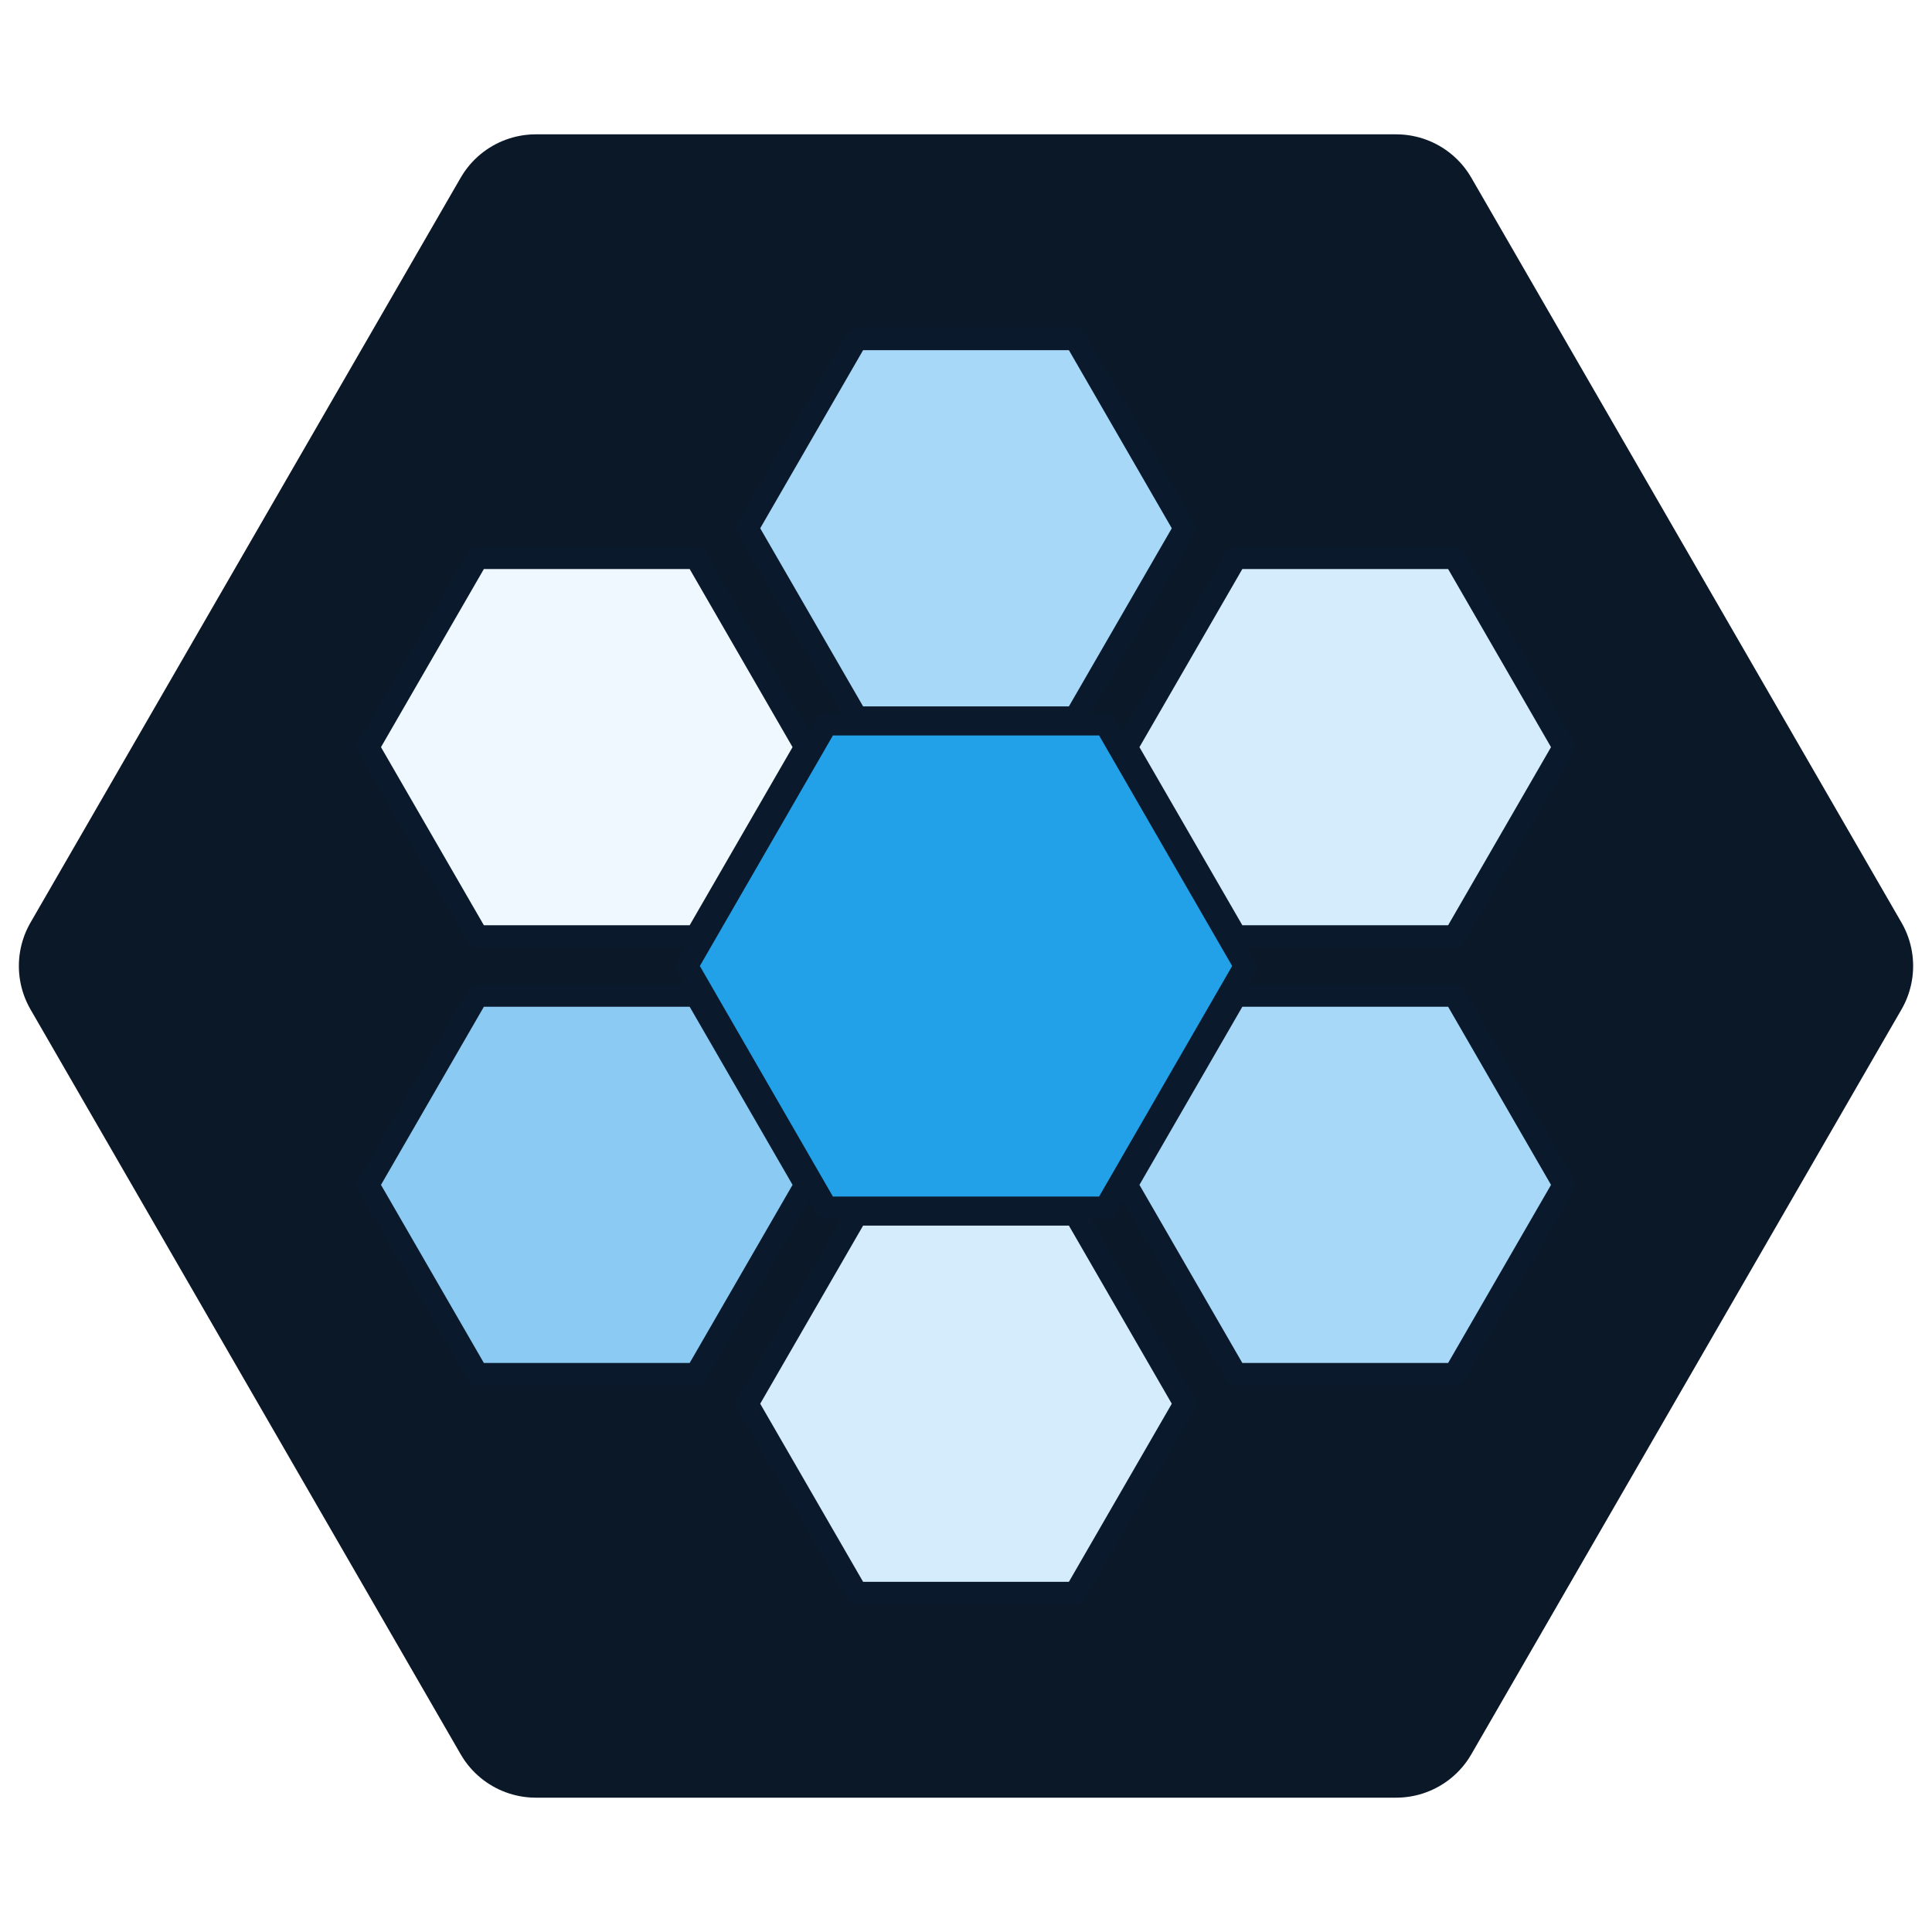
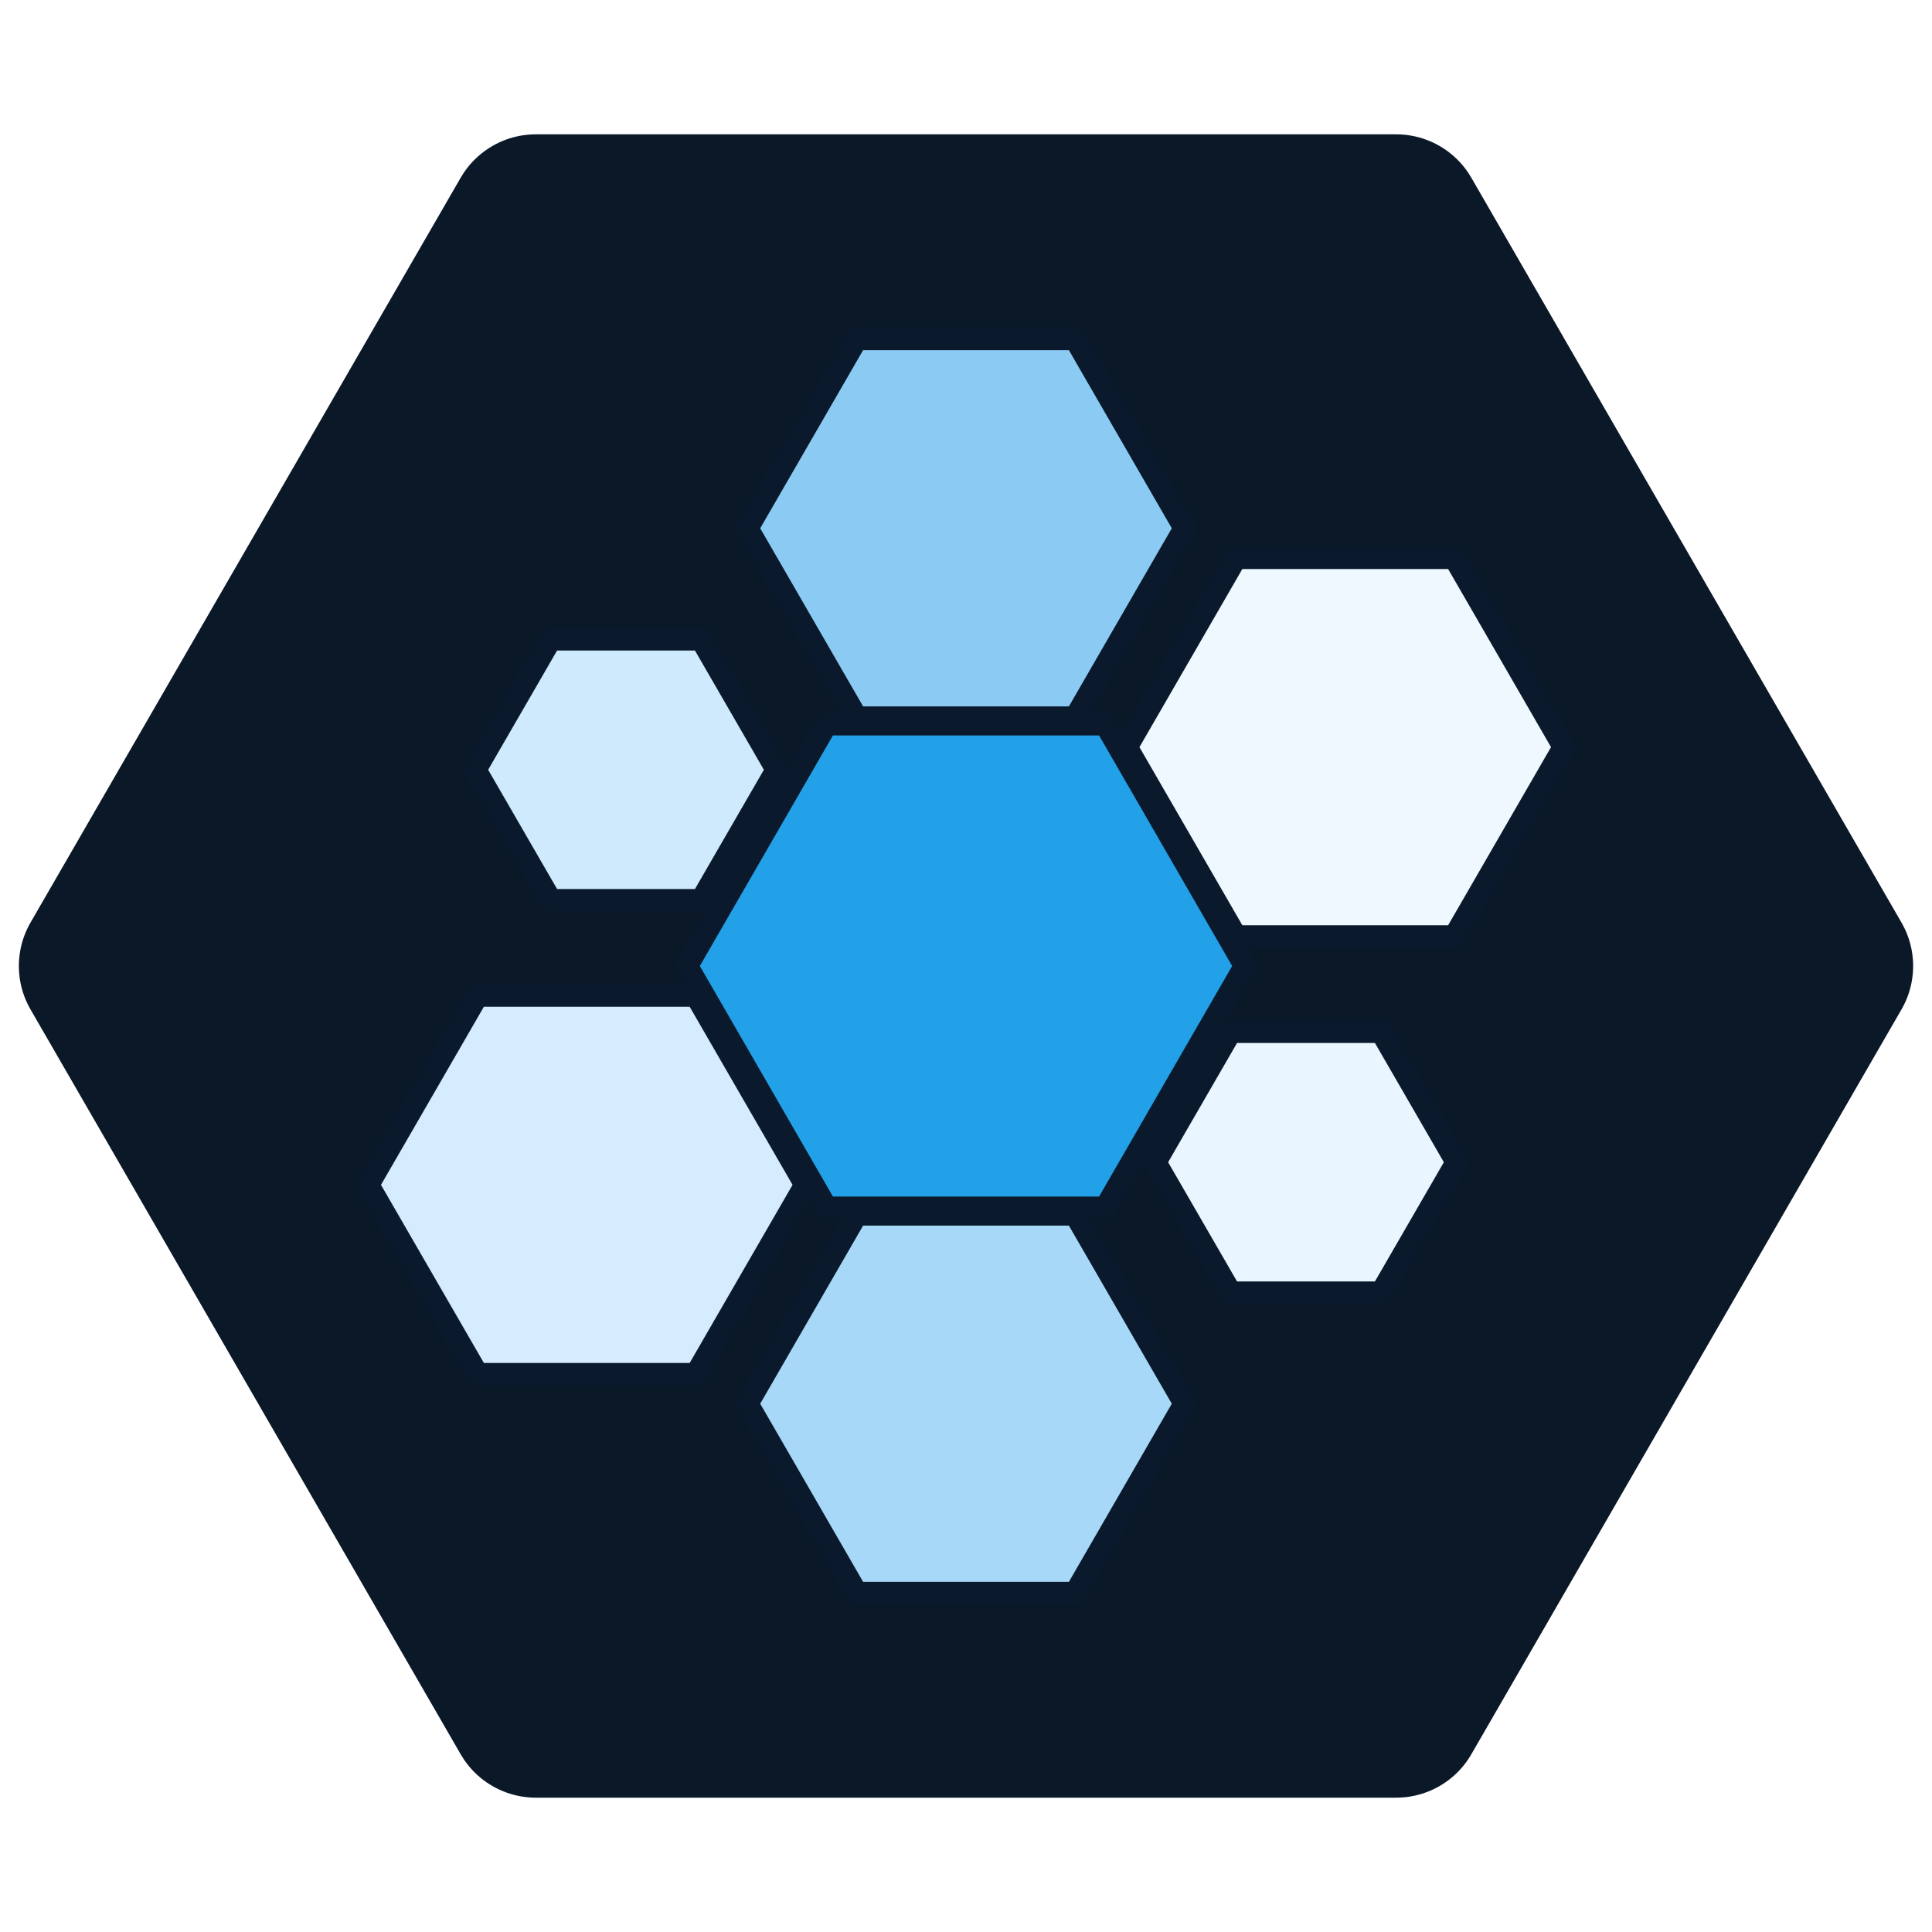
<svg xmlns="http://www.w3.org/2000/svg" viewBox="0 0 512 512" width="512" height="512" role="img" aria-label="gitfloe logo">
  <path d="M484,256 L370,453.4 L142,453.4 L28,256 L142,58.6 L370,58.6 Z" fill="#0a1828" stroke="#0a1828" stroke-width="46" stroke-linejoin="round" />
  <g>
-     <polygon points="414.5,314.0 385.5,364.2 327.5,364.2 298.5,314.0 327.5,263.8 385.5,263.8" fill="#a8d8f8" stroke="#0a1a2c" stroke-width="6" stroke-linejoin="round" />
-     <polygon points="314.0,372.0 285.0,422.2 227.0,422.2 198.0,372.0 227.0,321.8 285.0,321.8" fill="#d5ecfc" stroke="#0a1a2c" stroke-width="6" stroke-linejoin="round" />
-     <polygon points="213.5,314.0 184.5,364.2 126.5,364.2 97.5,314.0 126.5,263.8 184.5,263.8" fill="#8bcbf3" stroke="#0a1a2c" stroke-width="6" stroke-linejoin="round" />
-     <polygon points="213.5,198.0 184.5,248.2 126.5,248.2 97.5,198.0 126.5,147.8 184.5,147.8" fill="#eff8ff" stroke="#0a1a2c" stroke-width="6" stroke-linejoin="round" />
-     <polygon points="314.0,140.0 285.0,190.2 227.0,190.2 198.0,140.0 227.0,89.8 285.0,89.8" fill="#a8d8f8" stroke="#0a1a2c" stroke-width="6" stroke-linejoin="round" />
-     <polygon points="414.5,198.0 385.5,248.2 327.5,248.2 298.5,198.0 327.5,147.8 385.5,147.8" fill="#d5ecfc" stroke="#0a1a2c" stroke-width="6" stroke-linejoin="round" />
+     <polygon points="314.0,372.0 285.0,422.2 227.0,422.2 198.0,372.0 227.0,321.8 285.0,321.8" fill="#a8d8f8" stroke="#0a1a2c" stroke-width="6" stroke-linejoin="round" />
+     <polygon points="213.5,314.0 184.5,364.2 126.5,364.2 97.5,314.0 126.5,263.8 184.5,263.8" fill="#d5ecfc" stroke="#0a1a2c" stroke-width="6" stroke-linejoin="round" />
+     <polygon points="314.0,140.0 285.0,190.2 227.0,190.2 198.0,140.0 227.0,89.8 285.0,89.8" fill="#8bcbf3" stroke="#0a1a2c" stroke-width="6" stroke-linejoin="round" />
+     <polygon points="414.5,198.0 385.5,248.2 327.5,248.2 298.5,198.0 327.5,147.8 385.5,147.8" fill="#eff8ff" stroke="#0a1a2c" stroke-width="6" stroke-linejoin="round" />
    <polygon points="330.0,256.0 293.0,320.1 219.0,320.1 182.0,256.0 219.0,191.9 293.0,191.9" fill="#22a0e8" stroke="#0a1a2c" stroke-width="6" stroke-linejoin="round" />
+     <polygon points="386.1,308.0 366.1,342.6 326.1,342.6 306.1,308.0 326.1,273.4 366.1,273.4" fill="#eaf6ff" stroke="#0a1a2c" stroke-width="6" stroke-linejoin="round" />
+     <polygon points="205.9,204.0 185.9,238.6 145.9,238.6 125.9,204.0 145.9,169.4 185.9,169.4" fill="#cfeafd" stroke="#0a1a2c" stroke-width="6" stroke-linejoin="round" />
  </g>
</svg>
